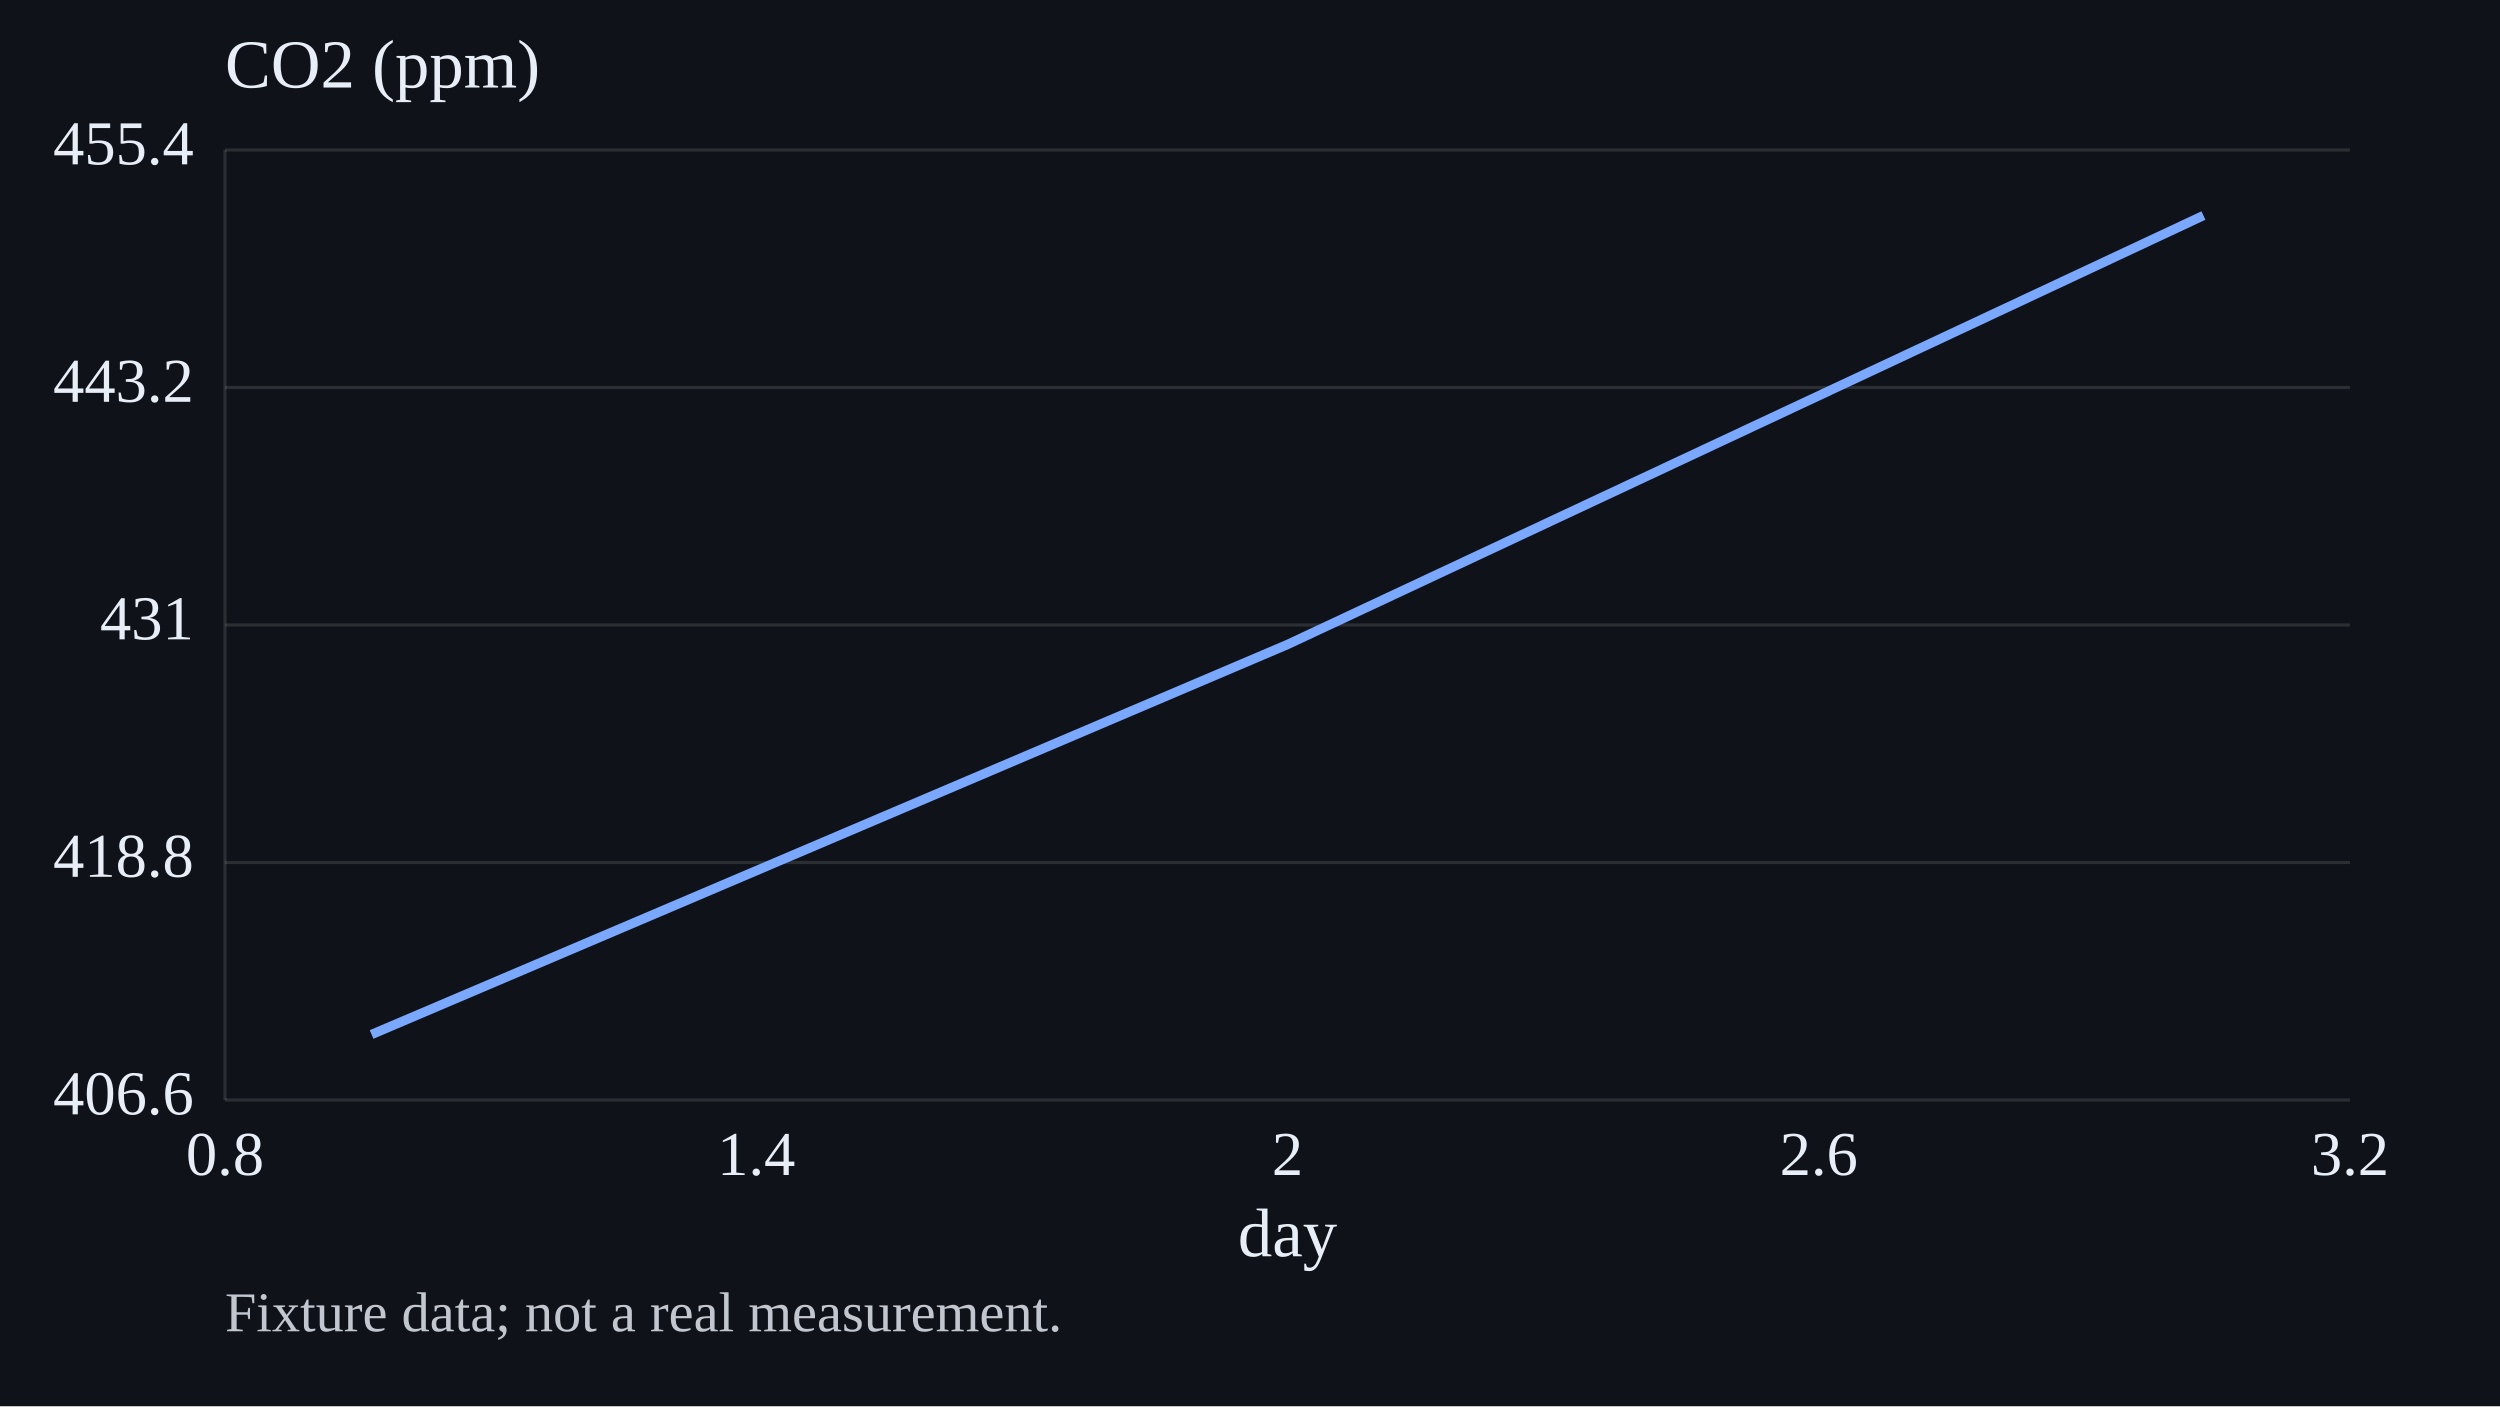
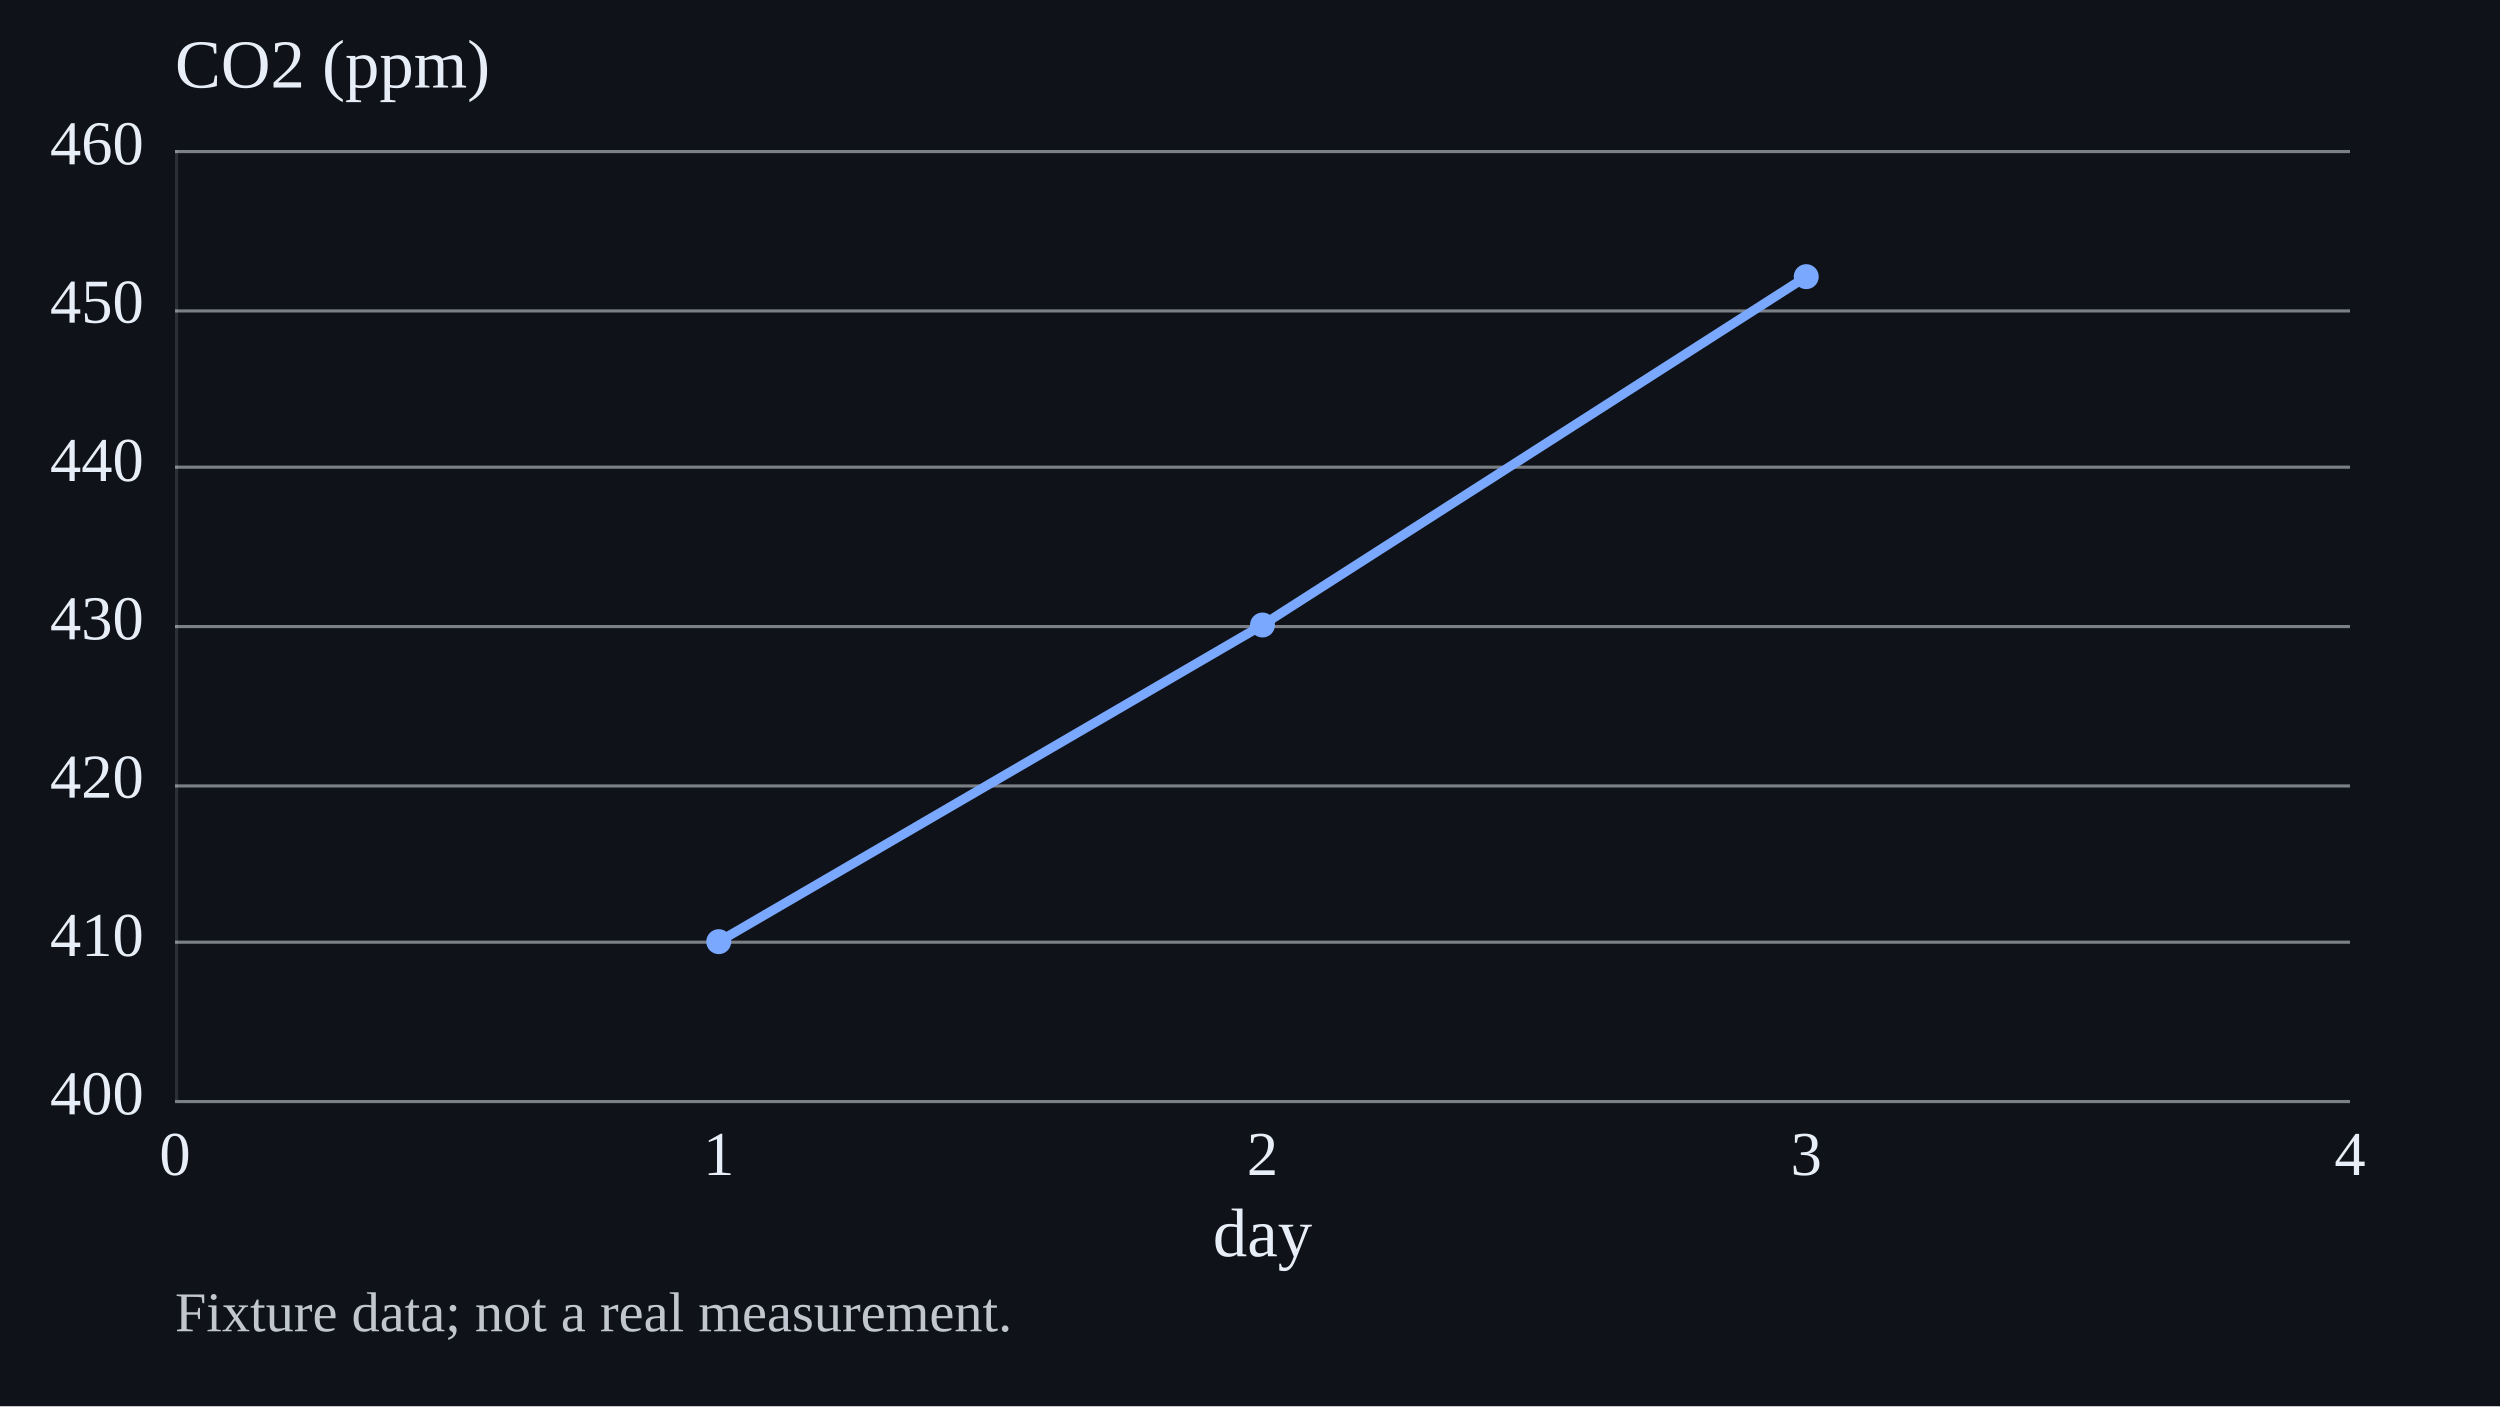
<svg xmlns="http://www.w3.org/2000/svg" width="800" height="450" viewBox="0 0 800 450" role="img">
  <rect x="0" y="0" width="800" height="450" fill="#0f1218" />
-   <line x1="72" y1="48" x2="72" y2="352" stroke="rgba(255,255,255,0.12)" stroke-width="1" />
-   <line x1="72" y1="352" x2="752" y2="352" stroke="rgba(255,255,255,0.12)" stroke-width="1" />
-   <text x="62" y="352" font-size="20" fill="#e8eef7" text-anchor="end" dominant-baseline="middle">406.6</text>
-   <line x1="72" y1="276" x2="752" y2="276" stroke="rgba(255,255,255,0.12)" stroke-width="1" />
-   <text x="62" y="276" font-size="20" fill="#e8eef7" text-anchor="end" dominant-baseline="middle">418.8</text>
-   <line x1="72" y1="200" x2="752" y2="200" stroke="rgba(255,255,255,0.12)" stroke-width="1" />
-   <text x="62" y="200" font-size="20" fill="#e8eef7" text-anchor="end" dominant-baseline="middle">431</text>
-   <line x1="72" y1="124" x2="752" y2="124" stroke="rgba(255,255,255,0.12)" stroke-width="1" />
-   <text x="62" y="124" font-size="20" fill="#e8eef7" text-anchor="end" dominant-baseline="middle">443.2</text>
-   <line x1="72" y1="48" x2="752" y2="48" stroke="rgba(255,255,255,0.12)" stroke-width="1" />
-   <text x="62" y="48" font-size="20" fill="#e8eef7" text-anchor="end" dominant-baseline="middle">455.4</text>
-   <text x="72" y="376" font-size="20" fill="#e8eef7" text-anchor="middle">0.8</text>
-   <text x="242" y="376" font-size="20" fill="#e8eef7" text-anchor="middle">1.4</text>
-   <text x="412" y="376" font-size="20" fill="#e8eef7" text-anchor="middle">2</text>
-   <text x="582" y="376" font-size="20" fill="#e8eef7" text-anchor="middle">2.6</text>
-   <text x="752" y="376" font-size="20" fill="#e8eef7" text-anchor="middle">3.2</text>
-   <polyline points="118.9,331.03 412,206.24 705.1,68.97" fill="none" stroke="#7aa8ff" stroke-width="3" />
-   <text x="72" y="28" font-size="22" fill="#e8eef7">CO2 (ppm)</text>
-   <text x="412" y="402" font-size="22" fill="#e8eef7" text-anchor="middle">day</text>
-   <text x="72" y="426" font-size="18" fill="#e8eef7" fill-opacity="0.82">Fixture data; not a real measurement.</text>
+   <line x1="56.5" y1="48" x2="56.5" y2="352" stroke="rgba(255,255,255,0.12)" stroke-width="1" />
+   <line x1="56" y1="352.5" x2="752" y2="352.5" stroke="rgba(232,238,247,0.5)" stroke-width="1" />
+   <text x="46" y="352" font-size="20" fill="#e8eef7" text-anchor="end" dominant-baseline="middle">400</text>
+   <line x1="56" y1="301.5" x2="752" y2="301.5" stroke="rgba(232,238,247,0.5)" stroke-width="1" />
+   <text x="46" y="301.33" font-size="20" fill="#e8eef7" text-anchor="end" dominant-baseline="middle">410</text>
+   <line x1="56" y1="251.5" x2="752" y2="251.5" stroke="rgba(232,238,247,0.5)" stroke-width="1" />
+   <text x="46" y="250.67" font-size="20" fill="#e8eef7" text-anchor="end" dominant-baseline="middle">420</text>
+   <line x1="56" y1="200.5" x2="752" y2="200.5" stroke="rgba(232,238,247,0.5)" stroke-width="1" />
+   <text x="46" y="200" font-size="20" fill="#e8eef7" text-anchor="end" dominant-baseline="middle">430</text>
+   <line x1="56" y1="149.5" x2="752" y2="149.5" stroke="rgba(232,238,247,0.5)" stroke-width="1" />
+   <text x="46" y="149.33" font-size="20" fill="#e8eef7" text-anchor="end" dominant-baseline="middle">440</text>
+   <line x1="56" y1="99.5" x2="752" y2="99.5" stroke="rgba(232,238,247,0.5)" stroke-width="1" />
+   <text x="46" y="98.67" font-size="20" fill="#e8eef7" text-anchor="end" dominant-baseline="middle">450</text>
+   <line x1="56" y1="48.5" x2="752" y2="48.5" stroke="rgba(232,238,247,0.5)" stroke-width="1" />
+   <text x="46" y="48" font-size="20" fill="#e8eef7" text-anchor="end" dominant-baseline="middle">460</text>
+   <text x="56" y="376" font-size="20" fill="#e8eef7" text-anchor="middle">0</text>
+   <text x="230" y="376" font-size="20" fill="#e8eef7" text-anchor="middle">1</text>
+   <text x="404" y="376" font-size="20" fill="#e8eef7" text-anchor="middle">2</text>
+   <text x="578" y="376" font-size="20" fill="#e8eef7" text-anchor="middle">3</text>
+   <text x="752" y="376" font-size="20" fill="#e8eef7" text-anchor="middle">4</text>
+   <polyline points="230,301.33 404,200 578,88.53" fill="none" stroke="#7aa8ff" stroke-width="3" />
+   <circle cx="230" cy="301.33" r="4" fill="#7aa8ff" />
+   <circle cx="404" cy="200" r="4" fill="#7aa8ff" />
+   <circle cx="578" cy="88.53" r="4" fill="#7aa8ff" />
+   <text x="56" y="28" font-size="22" fill="#e8eef7">CO2 (ppm)</text>
+   <text x="404" y="402" font-size="22" fill="#e8eef7" text-anchor="middle">day</text>
+   <text x="56" y="426" font-size="18" fill="#e8eef7" fill-opacity="0.82">Fixture data; not a real measurement.</text>
</svg>
